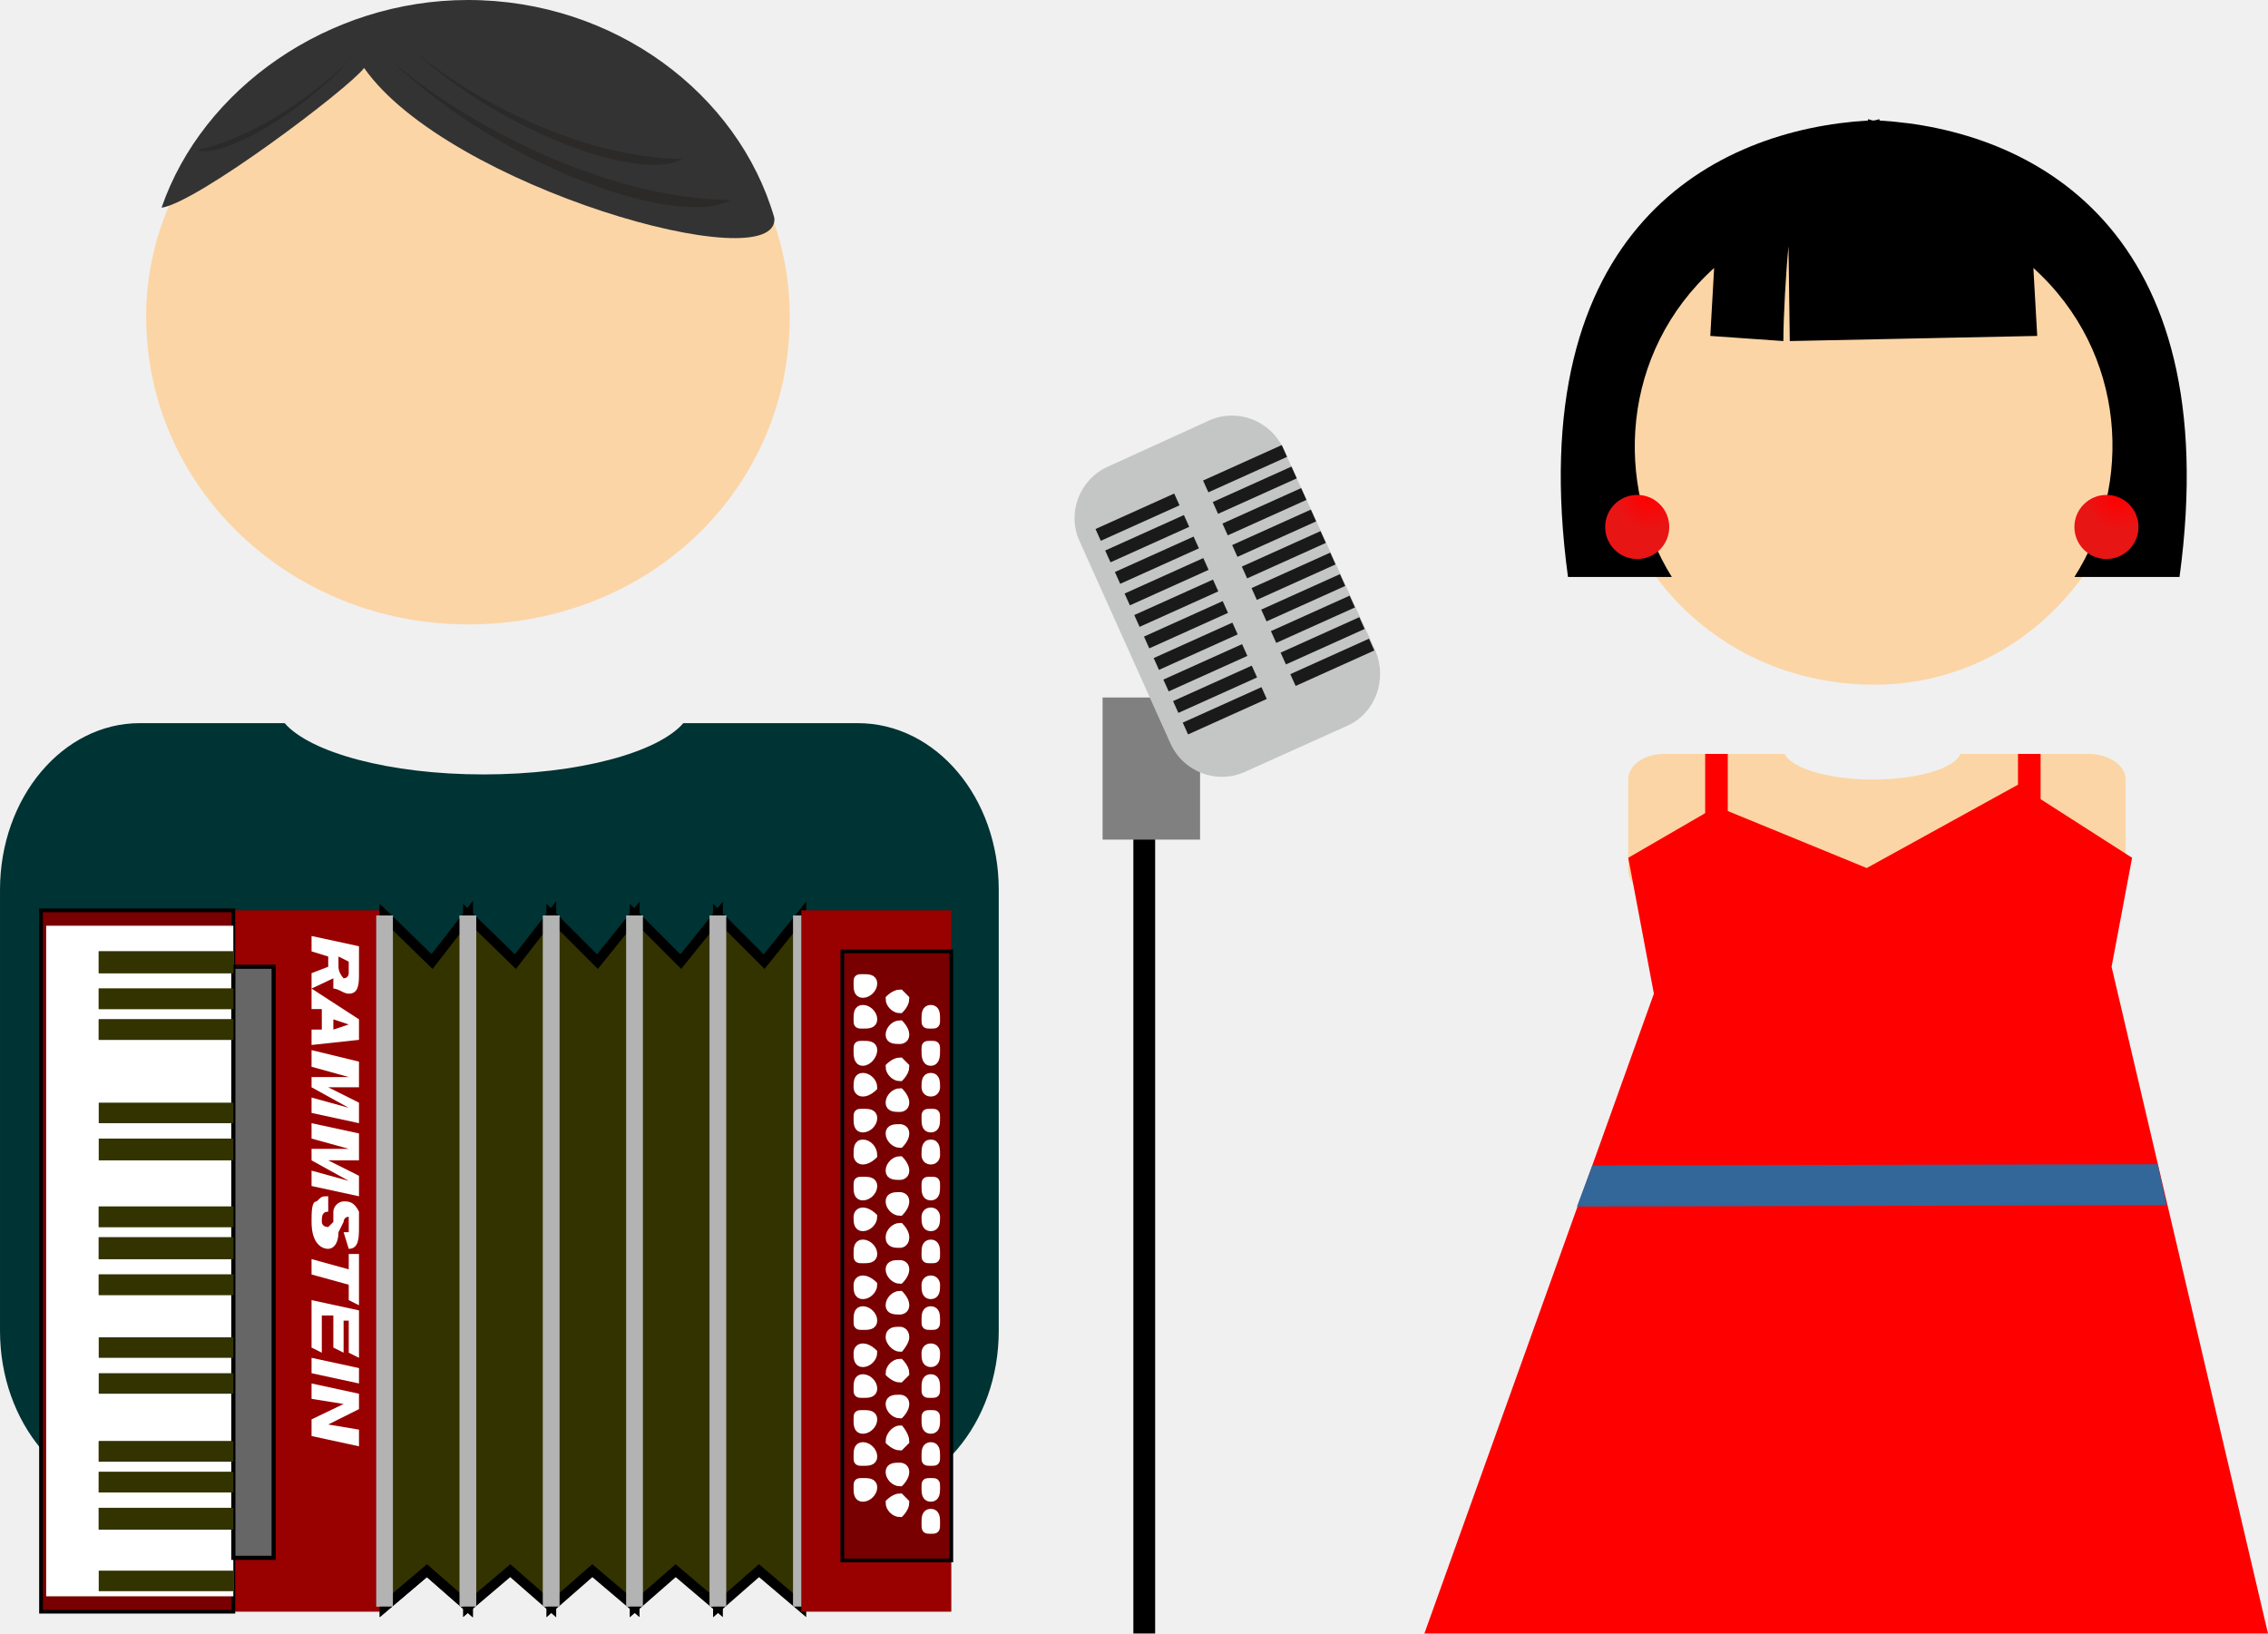
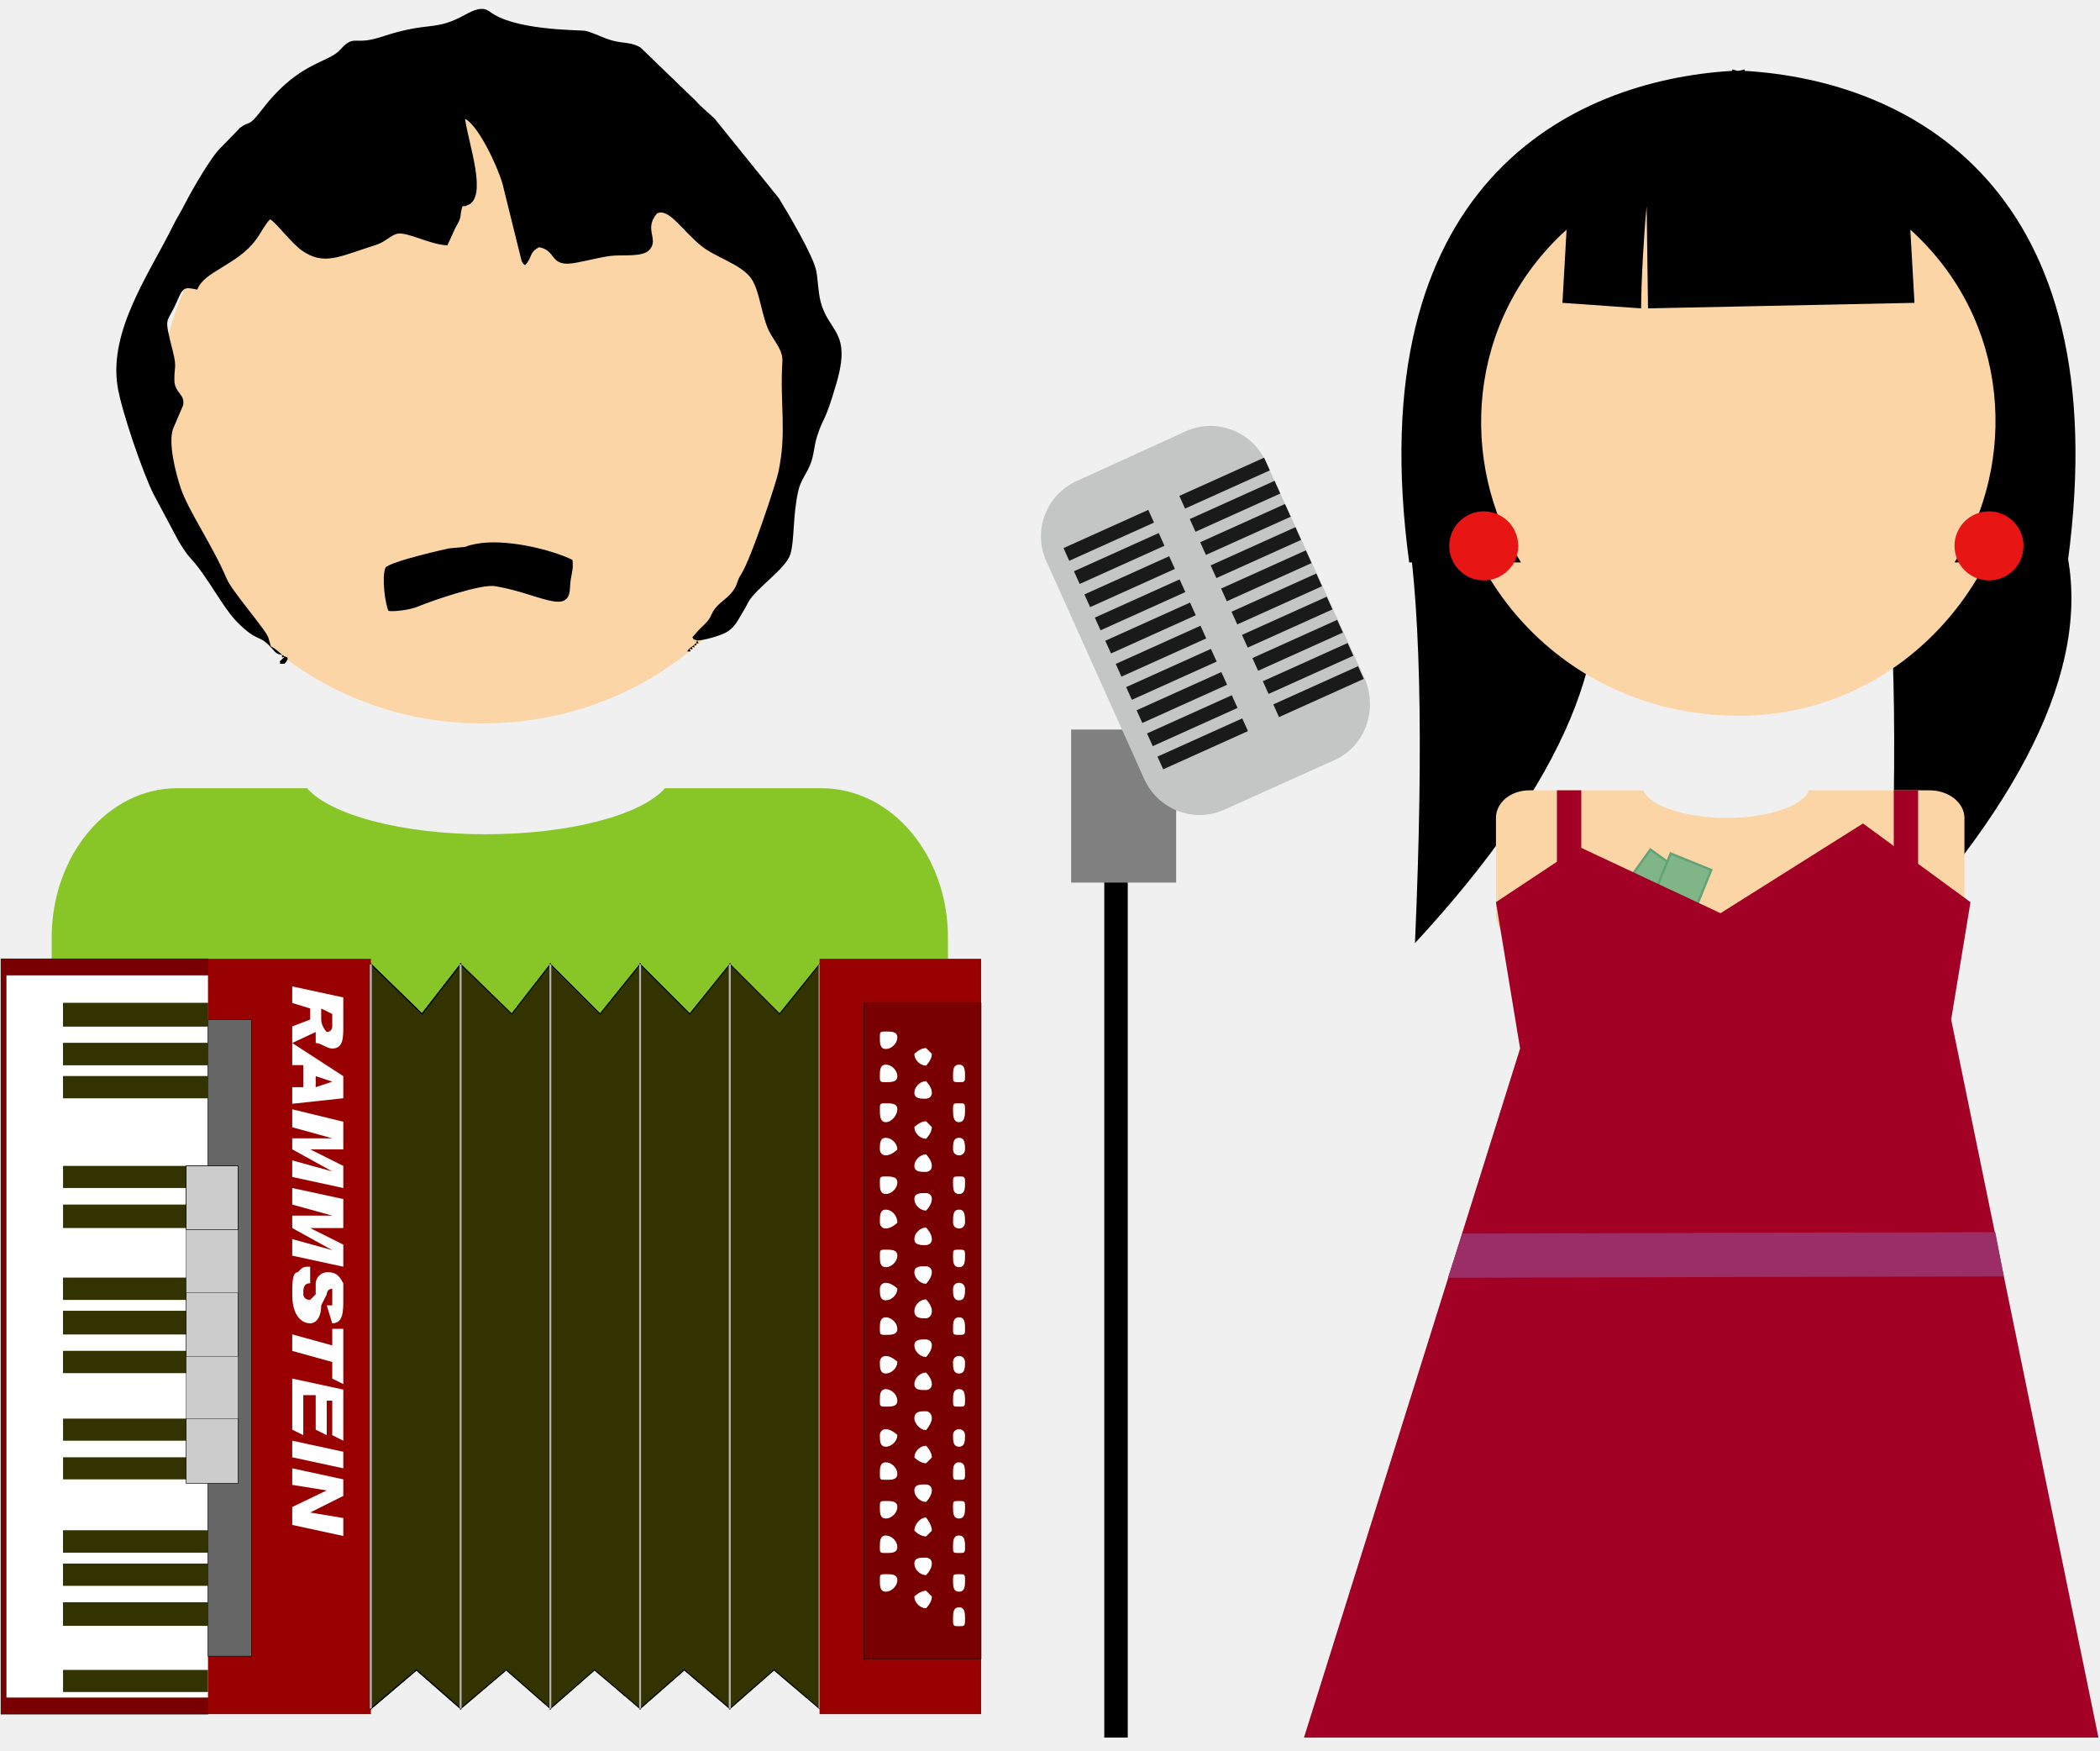
- <svg xmlns="http://www.w3.org/2000/svg" xml:space="preserve" width="144.841mm" height="104.311mm" version="1.1" style="shape-rendering:geometricPrecision; text-rendering:geometricPrecision; image-rendering:optimizeQuality; fill-rule:evenodd; clip-rule:evenodd" viewBox="0 0 1769 1274">
+ <svg xmlns="http://www.w3.org/2000/svg" xmlns:xlink="http://www.w3.org/1999/xlink" xml:space="preserve" width="1200mm" height="1000mm" version="1.1" style="shape-rendering:geometricPrecision; text-rendering:geometricPrecision; image-rendering:optimizeQuality; fill-rule:evenodd; clip-rule:evenodd" viewBox="0 0 120000 100000">
  <defs>
    <style type="text/css">
   
-     .str2 {stroke:black;stroke-width:2.907}
-     .str4 {stroke:black;stroke-width:3.228}
-     .str3 {stroke:white;stroke-width:6.461}
-     .str0 {stroke:black;stroke-width:7.632}
-     .str1 {stroke:#B3B3B3;stroke-width:12.92}
+     .str2 {stroke:black;stroke-width:23.8}
+     .str1 {stroke:#B3B3B3;stroke-width:105.78}
+     .str4 {stroke:black;stroke-width:26.43}
+     .str0 {stroke:black;stroke-width:62.48}
+     .str3 {stroke:white;stroke-width:52.9}
+     .str6 {stroke:black;stroke-width:20}
+     .str5 {stroke:#61A375;stroke-width:10}
    .fil7 {fill:none}
-     .fil19 {fill:#2B2A29}
-     .fil13 {fill:black}
-     .fil4 {fill:#003333}
-     .fil16 {fill:#1A1A1A}
+     .fil0 {fill:black}
+     .fil2 {fill:black}
+     .fil14 {fill:#1A1A1A}
    .fil6 {fill:#333300}
-     .fil3 {fill:#333333}
-     .fil12 {fill:#336699}
    .fil10 {fill:#666666}
    .fil8 {fill:#780000}
-     .fil14 {fill:gray}
+     .fil12 {fill:gray}
+     .fil18 {fill:#80B588}
+     .fil3 {fill:#88C627}
    .fil5 {fill:#990000}
-     .fil15 {fill:#C4C6C5}
-     .fil2 {fill:#FCD5A6}
-     .fil1 {fill:#FDFDFD}
-     .fil0 {fill:#FEFEFE}
-     .fil11 {fill:red}
+     .fil20 {fill:#9C2E67}
+     .fil11 {fill:#A30026}
+     .fil13 {fill:#C4C6C5}
+     .fil19 {fill:#CCCCCC}
+     .fil1 {fill:#FCD5A6}
+     .fil4 {fill:#FEFEFE}
    .fil9 {fill:white}
-     .fil17 {fill:white;fill-rule:nonzero}
-     .fil18 {fill:url(#id0)}
+     .fil15 {fill:white;fill-rule:nonzero}
+     .fil16 {fill:url(#id0)}
+     .fil17 {fill:url(#id1)}
   
  </style>
-     <radialGradient id="id0" gradientUnits="objectBoundingBox" cx="67%" cy="5%" r="50%" fx="67%" fy="5%">
-       <stop offset="0" style="stop-color:red" />
-       <stop offset="1" style="stop-color:#E81515" />
+     <radialGradient id="id0" gradientUnits="userSpaceOnUse" gradientTransform="matrix(1.31583 -0 -0 1.3158 -26977 -9301)" cx="85416.8" cy="29450.9" r="155.56" fx="85416.8" fy="29450.9">
+       <stop offset="0" style="stop-opacity:1; stop-color:red" />
+       <stop offset="1" style="stop-opacity:1; stop-color:#E81515" />
    </radialGradient>
+     <radialGradient id="id1" gradientUnits="userSpaceOnUse" gradientTransform="matrix(1.31583 -0 -0 1.3158 -36096 -9301)" xlink:href="#id0" cx="114289" cy="29450.9" r="155.56" fx="114289" fy="29450.9">
+   </radialGradient>
  </defs>
  <g id="Слой_x0020_1">
-     <g id="_627749936">
-       <path class="fil0" d="M65 783c4,0 16,4 16,4 57,12 73,57 77,61 0,0 0,0 4,0 0,-4 0,-4 0,-4 0,0 0,0 0,-4l37 0c0,4 0,4 0,8 0,0 0,0 0,0 0,0 0,-4 0,-8l4 -12c0,-5 0,-5 0,-5l4 -4 4 -12c0,-4 4,-4 -8,0 -29,4 -57,-4 -81,-20 -4,-4 -4,-8 -8,-8l0 0c-5,4 0,4 -17,4l-20 0 -12 0 0 0 0 0z" />
-       <path class="fil1" d="M454 239c4,-4 17,-24 20,-28 5,-4 9,-8 9,-12 4,-4 8,-8 12,-12 8,-9 16,-17 24,-25l20 -12c4,0 4,0 9,-4l-37 0c-4,0 -4,4 -4,4l-8 4 4 12c0,0 -4,-4 0,0 4,0 0,-4 0,0 -12,8 0,8 -8,12l-8 5 0 -13c-8,0 -8,0 -13,0 5,8 5,0 0,8 0,9 5,13 5,13 0,0 0,0 0,0l-5 0c0,0 0,0 0,0l0 8c-8,0 5,4 -3,0 0,0 0,0 0,0 0,0 0,0 0,0 -5,-4 3,0 -5,-4 -4,0 -8,0 -12,0 0,0 4,0 0,4 0,4 0,0 -4,4 0,8 0,4 0,12l0 4c0,8 0,12 0,20l0 0c4,-4 4,-4 4,0l0 0 0 0z" />
-       <path class="fil2" d="M365 12c142,0 251,106 251,235 0,134 -109,240 -251,240 -138,0 -251,-106 -251,-240 0,-129 113,-235 251,-235z" />
-       <path class="fil3" d="M365 0c114,0 211,73 239,170 4,49 -255,-24 -320,-117 -12,16 -130,105 -158,109 32,-93 130,-162 239,-162l0 0 0 0z" />
-       <path class="fil4" d="M109 564l113 0c20,23 82,40 155,40 74,0 136,-17 156,-40l136 0c61,0 110,58 110,130l0 344c0,72 -49,130 -110,130l-560 0c-60,0 -109,-58 -109,-130l0 -344c0,-72 49,-130 109,-130z" />
-       <polygon class="fil5" points="300,710 182,710 182,1257 300,1257 " />
-       <polygon class="fil6 str0" points="300,714 337,750 365,714 365,1253 333,1225 300,1253 " />
-       <polygon class="fil7 str1" points="300,714 300,714 300,1253 300,1253 " />
-       <polygon class="fil7 str1" points="365,714 365,714 365,1253 365,1253 " />
-       <polygon class="fil6 str0" points="300,714 337,750 365,714 365,1253 333,1225 300,1253 " />
-       <polygon class="fil7 str1" points="300,714 300,714 300,1253 300,1253 " />
-       <polygon class="fil7 str1" points="365,714 365,714 365,1253 365,1253 " />
-       <polygon class="fil6 str0" points="365,714 402,750 430,714 430,1253 398,1225 365,1253 " />
-       <polygon class="fil7 str1" points="365,714 365,714 365,1253 365,1253 " />
-       <polygon class="fil7 str1" points="430,714 430,714 430,1253 430,1253 " />
-       <polygon class="fil6 str0" points="430,714 466,750 495,714 495,1253 462,1225 430,1253 " />
-       <polygon class="fil7 str1" points="430,714 430,714 430,1253 430,1253 " />
-       <polygon class="fil7 str1" points="495,714 495,714 495,1253 495,1253 " />
-       <polygon class="fil6 str0" points="495,714 531,750 560,714 560,1253 527,1225 495,1253 " />
-       <polygon class="fil7 str1" points="495,714 495,714 495,1253 495,1253 " />
-       <polygon class="fil7 str1" points="560,714 560,714 560,1253 560,1253 " />
-       <polygon class="fil6 str0" points="560,714 596,750 625,714 625,1253 592,1225 560,1253 " />
-       <polygon class="fil7 str1" points="560,714 560,714 560,1253 560,1253 " />
-       <polygon class="fil7 str1" points="625,714 625,714 625,1253 625,1253 " />
-       <polygon class="fil5" points="742,710 625,710 625,1257 742,1257 " />
-       <polygon class="fil8 str2" points="742,742 657,742 657,1217 742,1217 " />
-       <path class="fil9 str3" d="M673 763c-4,0 -4,0 -4,4 0,4 0,8 4,8 4,0 8,-4 8,-8 0,-4 -4,-4 -8,-4z" />
-       <path class="fil9 str3" d="M673 787c-4,0 -4,4 -4,8 0,4 0,4 4,4 4,0 8,0 8,-4 0,-4 -4,-8 -8,-8z" />
-       <path class="fil9 str3" d="M673 815c-4,0 -4,0 -4,4 0,4 0,9 4,9 4,0 8,-5 8,-9 0,-4 -4,-4 -8,-4z" />
-       <path class="fil9 str3" d="M673 840c-4,0 -4,4 -4,8 0,0 0,4 4,4 4,0 8,-4 8,-4 0,-4 -4,-8 -8,-8z" />
-       <path class="fil9 str3" d="M673 868c-4,0 -4,0 -4,4 0,4 0,8 4,8 4,0 8,-4 8,-8 0,-4 -4,-4 -8,-4z" />
-       <path class="fil9 str3" d="M673 892c-4,0 -4,4 -4,9 0,0 0,4 4,4 4,0 8,-4 8,-4 0,-5 -4,-9 -8,-9z" />
-       <path class="fil9 str3" d="M673 921c-4,0 -4,0 -4,4 0,4 0,8 4,8 4,0 8,-4 8,-8 0,-4 -4,-4 -8,-4z" />
-       <path class="fil9 str3" d="M673 945c-4,0 -4,4 -4,4 0,4 0,8 4,8 4,0 8,-4 8,-8 0,0 -4,-4 -8,-4z" />
-       <path class="fil9 str3" d="M673 970c-4,0 -4,4 -4,8 0,4 0,4 4,4 4,0 8,0 8,-4 0,-4 -4,-8 -8,-8z" />
-       <path class="fil9 str3" d="M673 998c-4,0 -4,4 -4,4 0,4 0,8 4,8 4,0 8,-4 8,-8 0,0 -4,-4 -8,-4z" />
-       <path class="fil9 str3" d="M673 1022c-4,0 -4,4 -4,8 0,4 0,4 4,4 4,0 8,0 8,-4 0,-4 -4,-8 -8,-8z" />
-       <path class="fil9 str3" d="M673 1051c-4,0 -4,4 -4,4 0,4 0,8 4,8 4,0 8,-4 8,-8 0,0 -4,-4 -8,-4z" />
-       <path class="fil9 str3" d="M673 1075c-4,0 -4,4 -4,8 0,4 0,4 4,4 4,0 8,0 8,-4 0,-4 -4,-8 -8,-8z" />
-       <path class="fil9 str3" d="M673 1103c-4,0 -4,0 -4,4 0,4 0,8 4,8 4,0 8,-4 8,-8 0,-4 -4,-4 -8,-4z" />
-       <path class="fil9 str3" d="M673 1128c-4,0 -4,4 -4,8 0,4 0,4 4,4 4,0 8,0 8,-4 0,-4 -4,-8 -8,-8z" />
-       <path class="fil9 str3" d="M673 1156c-4,0 -4,0 -4,4 0,4 0,8 4,8 4,0 8,-4 8,-8 0,-4 -4,-4 -8,-4z" />
-       <path class="fil9 str3" d="M702 775c-4,0 -8,4 -8,4 0,4 4,8 8,8 0,0 4,-4 4,-8 0,0 -4,-4 -4,-4z" />
-       <path class="fil9 str3" d="M702 799c-4,0 -8,4 -8,8 0,4 4,4 8,4 0,0 4,0 4,-4 0,-4 -4,-8 -4,-8z" />
-       <path class="fil9 str3" d="M702 828c-4,0 -8,4 -8,4 0,4 4,8 8,8 0,0 4,-4 4,-8 0,0 -4,-4 -4,-4z" />
-       <path class="fil9 str3" d="M702 852c-4,0 -8,4 -8,8 0,4 4,4 8,4 0,0 4,0 4,-4 0,-4 -4,-8 -4,-8z" />
-       <path class="fil9 str3" d="M702 880c-4,0 -8,0 -8,4 0,4 4,8 8,8 0,0 4,-4 4,-8 0,-4 -4,-4 -4,-4z" />
-       <path class="fil9 str3" d="M702 905c-4,0 -8,4 -8,8 0,4 4,4 8,4 0,0 4,0 4,-4 0,-4 -4,-8 -4,-8z" />
-       <path class="fil9 str3" d="M702 933c-4,0 -8,0 -8,4 0,4 4,8 8,8 0,0 4,-4 4,-8 0,-4 -4,-4 -4,-4z" />
-       <path class="fil9 str3" d="M702 957c-4,0 -8,4 -8,8 0,5 4,5 8,5 0,0 4,0 4,-5 0,-4 -4,-8 -4,-8z" />
-       <path class="fil9 str3" d="M702 986c-4,0 -8,0 -8,4 0,4 4,8 8,8 0,0 4,-4 4,-8 0,-4 -4,-4 -4,-4z" />
-       <path class="fil9 str3" d="M702 1010c-4,0 -8,4 -8,8 0,4 4,4 8,4 0,0 4,0 4,-4 0,-4 -4,-8 -4,-8z" />
-       <path class="fil9 str3" d="M702 1038c-4,0 -8,0 -8,5 0,3 4,8 8,8 0,0 4,-5 4,-8 0,-5 -4,-5 -4,-5z" />
-       <path class="fil9 str3" d="M702 1063c-4,0 -8,4 -8,8 0,0 4,4 8,4 0,0 4,-4 4,-4 0,-4 -4,-8 -4,-8z" />
-       <path class="fil9 str3" d="M702 1091c-4,0 -8,0 -8,4 0,4 4,8 8,8 0,0 4,-4 4,-8 0,-4 -4,-4 -4,-4z" />
-       <path class="fil9 str3" d="M702 1115c-4,0 -8,5 -8,9 0,0 4,4 8,4 0,0 4,-4 4,-4 0,-4 -4,-9 -4,-9z" />
-       <path class="fil9 str3" d="M702 1144c-4,0 -8,0 -8,4 0,4 4,8 8,8 0,0 4,-4 4,-8 0,-4 -4,-4 -4,-4z" />
-       <path class="fil9 str3" d="M702 1168c-4,0 -8,4 -8,4 0,4 4,8 8,8 0,0 4,-4 4,-8 0,0 -4,-4 -4,-4z" />
-       <path class="fil9 str3" d="M726 787c-4,0 -4,4 -4,8 0,4 0,4 4,4 4,0 4,0 4,-4 0,-4 0,-8 -4,-8z" />
-       <path class="fil9 str3" d="M726 815c-4,0 -4,0 -4,4 0,4 0,9 4,9 4,0 4,-5 4,-9 0,-4 0,-4 -4,-4z" />
-       <path class="fil9 str3" d="M726 840c-4,0 -4,4 -4,8 0,0 0,4 4,4 4,0 4,-4 4,-4 0,-4 0,-8 -4,-8z" />
-       <path class="fil9 str3" d="M726 868c-4,0 -4,0 -4,4 0,4 0,8 4,8 4,0 4,-4 4,-8 0,-4 0,-4 -4,-4z" />
-       <path class="fil9 str3" d="M726 892c-4,0 -4,4 -4,9 0,0 0,4 4,4 4,0 4,-4 4,-4 0,-5 0,-9 -4,-9z" />
-       <path class="fil9 str3" d="M726 921c-4,0 -4,0 -4,4 0,4 0,8 4,8 4,0 4,-4 4,-8 0,-4 0,-4 -4,-4z" />
-       <path class="fil9 str3" d="M726 945c-4,0 -4,4 -4,4 0,4 0,8 4,8 4,0 4,-4 4,-8 0,0 0,-4 -4,-4z" />
-       <path class="fil9 str3" d="M726 970c-4,0 -4,4 -4,8 0,4 0,4 4,4 4,0 4,0 4,-4 0,-4 0,-8 -4,-8z" />
-       <path class="fil9 str3" d="M726 998c-4,0 -4,4 -4,4 0,4 0,8 4,8 4,0 4,-4 4,-8 0,0 0,-4 -4,-4z" />
-       <path class="fil9 str3" d="M726 1022c-4,0 -4,4 -4,8 0,4 0,4 4,4 4,0 4,0 4,-4 0,-4 0,-8 -4,-8z" />
-       <path class="fil9 str3" d="M726 1051c-4,0 -4,4 -4,4 0,4 0,8 4,8 4,0 4,-4 4,-8 0,0 0,-4 -4,-4z" />
-       <path class="fil9 str3" d="M726 1075c-4,0 -4,4 -4,8 0,4 0,4 4,4 4,0 4,0 4,-4 0,-4 0,-8 -4,-8z" />
-       <path class="fil9 str3" d="M726 1103c-4,0 -4,0 -4,4 0,4 0,8 4,8 4,0 4,-4 4,-8 0,-4 0,-4 -4,-4z" />
-       <path class="fil9 str3" d="M726 1128c-4,0 -4,4 -4,8 0,4 0,4 4,4 4,0 4,0 4,-4 0,-4 0,-8 -4,-8z" />
-       <path class="fil9 str3" d="M726 1156c-4,0 -4,0 -4,4 0,4 0,8 4,8 4,0 4,-4 4,-8 0,-4 0,-4 -4,-4z" />
-       <path class="fil9 str3" d="M726 1180c-4,0 -4,4 -4,8 0,5 0,5 4,5 4,0 4,0 4,-5 0,-4 0,-8 -4,-8z" />
-       <polygon class="fil8 str2" points="182,710 32,710 32,1257 182,1257 " />
-       <polygon class="fil9" points="182,1245 36,1245 36,722 182,722 " />
-       <polygon class="fil6" points="182,1124 77,1124 77,1140 182,1140 " />
-       <polygon class="fil6" points="182,1148 77,1148 77,1164 182,1164 " />
-       <polygon class="fil6" points="182,1176 77,1176 77,1193 182,1193 " />
-       <polygon class="fil6" points="182,1225 77,1225 77,1241 182,1241 " />
-       <rect class="fil10 str4" x="182" y="754" width="31.428" height="461.002" />
-       <polygon class="fil6" points="182,1043 77,1043 77,1059 182,1059 " />
-       <polygon class="fil6" points="182,1071 77,1071 77,1087 182,1087 " />
-       <polygon class="fil6" points="182,1124 77,1124 77,1140 182,1140 " />
-       <polygon class="fil6" points="182,1148 77,1148 77,1164 182,1164 " />
-       <polygon class="fil6" points="182,1176 77,1176 77,1193 182,1193 " />
-       <polygon class="fil6" points="182,941 77,941 77,957 182,957 " />
-       <polygon class="fil6" points="182,965 77,965 77,982 182,982 " />
-       <polygon class="fil6" points="182,994 77,994 77,1010 182,1010 " />
-       <polygon class="fil6" points="182,860 77,860 77,876 182,876 " />
-       <polygon class="fil6" points="182,888 77,888 77,905 182,905 " />
-       <polygon class="fil6" points="182,941 77,941 77,957 182,957 " />
-       <polygon class="fil6" points="182,965 77,965 77,982 182,982 " />
-       <polygon class="fil6" points="182,994 77,994 77,1010 182,1010 " />
-       <polygon class="fil6" points="182,742 77,742 77,759 182,759 " />
-       <polygon class="fil6" points="182,771 77,771 77,787 182,787 " />
-       <polygon class="fil6" points="182,795 77,795 77,811 182,811 " />
-       <polygon class="fil6" points="182,742 77,742 77,759 182,759 " />
-       <polygon class="fil6" points="182,771 77,771 77,787 182,787 " />
-       <polygon class="fil6" points="182,795 77,795 77,811 182,811 " />
-       <path class="fil2" d="M1298 588l94 0c5,11 34,20 69,20 35,0 64,-9 68,-20l100 0c16,0 29,9 29,20l0 70c0,12 -13,21 -29,21l-331 0c-16,0 -28,-9 -28,-21l0 -70c0,-11 12,-20 28,-20z" />
-       <ellipse class="fil2" cx="1383" cy="686" rx="69" ry="65" />
-       <ellipse class="fil2" cx="1525" cy="686" rx="69" ry="65" />
-       <polygon class="fil11" points="1270,669 1339,629 1456,677 1574,612 1663,669 1647,754 1769,1274 1111,1274 1290,775 " />
-       <polygon class="fil12" points="1242,909 1683,908 1690,940 1230,941 " />
-       <rect class="fil11" x="1330" y="588" width="17.631" height="80.181" />
-       <rect class="fil11" x="1574" y="588" width="17.631" height="80.181" />
-       <polygon class="fil13" points="884,633 901,633 901,1274 884,1274 " />
-       <rect class="fil14" x="860" y="544" width="76.041" height="110.842" />
-       <path class="fil15" d="M864 364l79 -36c22,-10 48,0 58,22l72 158c9,22 0,48 -22,58l-80 36c-22,10 -48,0 -58,-22l-71 -158c-10,-22 0,-48 22,-58z" />
-       <rect class="fil16" transform="matrix(0.698329 -0.314701 0.234044 0.51935 945.926 391.559)" width="87.912" height="17.704" />
-       <rect class="fil16" transform="matrix(0.698329 -0.314701 0.234044 0.51935 953.486 408.336)" width="87.912" height="17.704" />
-       <rect class="fil16" transform="matrix(0.698329 -0.314701 0.234044 0.51935 961.051 425.117)" width="87.912" height="17.704" />
-       <rect class="fil16" transform="matrix(0.698329 -0.314701 0.234044 0.51935 968.613 441.894)" width="87.912" height="17.704" />
-       <rect class="fil16" transform="matrix(0.698329 -0.314701 0.234044 0.51935 976.174 458.67)" width="87.912" height="17.704" />
-       <rect class="fil16" transform="matrix(0.698329 -0.314701 0.234044 0.51935 983.734 475.452)" width="87.912" height="17.704" />
-       <rect class="fil16" transform="matrix(0.698329 -0.314701 0.234044 0.51935 991.295 492.228)" width="87.912" height="17.704" />
-       <rect class="fil16" transform="matrix(0.698329 -0.314701 0.234044 0.51935 998.856 509.01)" width="87.912" height="17.704" />
-       <rect class="fil16" transform="matrix(0.698329 -0.314701 0.234044 0.51935 1006.42 525.786)" width="87.912" height="17.704" />
-       <rect class="fil16" transform="matrix(0.698329 -0.314701 0.234044 0.51935 938.365 374.778)" width="87.912" height="17.704" />
-       <rect class="fil16" transform="matrix(0.698329 -0.314701 0.234044 0.51935 862.032 429.364)" width="87.912" height="17.704" />
-       <rect class="fil16" transform="matrix(0.698329 -0.314701 0.234044 0.51935 869.593 446.145)" width="87.912" height="17.704" />
-       <rect class="fil16" transform="matrix(0.698329 -0.314701 0.234044 0.51935 877.154 462.922)" width="87.912" height="17.704" />
-       <rect class="fil16" transform="matrix(0.698329 -0.314701 0.234044 0.51935 884.715 479.698)" width="87.912" height="17.704" />
-       <rect class="fil16" transform="matrix(0.698329 -0.314701 0.234044 0.51935 892.28 496.48)" width="87.912" height="17.704" />
-       <rect class="fil16" transform="matrix(0.698329 -0.314701 0.234044 0.51935 899.841 513.256)" width="87.912" height="17.704" />
-       <rect class="fil16" transform="matrix(0.698329 -0.314701 0.234044 0.51935 907.402 530.037)" width="87.912" height="17.704" />
-       <rect class="fil16" transform="matrix(0.698329 -0.314701 0.234044 0.51935 914.963 546.814)" width="87.912" height="17.704" />
-       <rect class="fil16" transform="matrix(0.698329 -0.314701 0.234044 0.51935 922.525 563.595)" width="87.912" height="17.704" />
-       <rect class="fil16" transform="matrix(0.698329 -0.314701 0.234044 0.51935 854.472 412.587)" width="87.912" height="17.704" />
-       <path class="fil17" d="M280 738l-37 -8 0 12 13 4 0 8 -13 5 0 12 17 -8c0,4 0,4 0,8 4,0 8,4 12,4 8,0 8,-8 8,-16l0 -21 0 0 0 0zm-8 12l0 9c0,0 0,4 -4,4 0,0 -4,-4 -4,-9l0 -8 8 4z" />
-       <path id="_1" class="fil17" d="M243 815l37 -4 0 -16 -37 -24 0 16 8 0 0 16 -8 0 0 12 0 0zm17 -12l0 -8 12 4 -12 4z" />
-       <path id="_2" class="fil17" d="M280 876l0 -16 -24 -12c0,0 20,0 24,0l0 -20 -37 -9 0 13 29 8 -29 0 0 8 29 16 -29 -8 0 12 37 8 0 0z" />
-       <path id="_3" class="fil17" d="M280 933l0 -16 -24 -12c0,0 20,0 24,0l0 -21 -37 -8 0 12 29 8 -29 0 0 9 29 16 -29 -8 0 12 37 8 0 0z" />
-       <path id="_4" class="fil17" d="M272 974l0 0c8,0 8,-9 8,-17 0,-8 0,-12 0,-12 -4,-8 -8,-8 -12,-8 -4,0 -8,4 -8,8l0 8c-4,4 -4,4 -4,4 -5,0 -5,-4 -5,-4 0,-4 0,-8 5,-8l0 0 0 -12c-5,0 -5,0 -9,4 -4,0 -4,8 -4,16 0,17 8,21 13,21 4,0 8,-4 8,-13l4 -8c0,0 0,-4 4,-4 0,0 0,4 0,8 0,4 0,4 0,4l-4 0 4 13 0 0z" />
-       <polygon id="_5" class="fil17" points="280,1018 280,978 272,978 272,990 243,982 243,994 272,1002 272,1014 " />
-       <polygon id="_6" class="fil17" points="280,1059 280,1022 243,1014 243,1051 251,1055 251,1026 260,1026 260,1051 268,1055 268,1030 272,1030 272,1055 " />
-       <polygon id="_7" class="fil17" points="280,1079 280,1067 243,1059 243,1071 " />
-       <polygon id="_8" class="fil17" points="280,1128 280,1115 256,1111 280,1099 280,1087 243,1079 243,1091 268,1095 243,1107 243,1120 " />
-       <path class="fil2" d="M1462 111c115,0 203,88 203,212 0,114 -88,211 -203,211 -123,0 -212,-97 -212,-211 0,-124 89,-212 212,-212z" />
-       <path class="fil13" d="M1457 93l0 1c-118,7 -271,83 -234,356l81 0c-45,-72 -40,-175 33,-241l-3 53 57 4c0,-19 2,-54 4,-74l1 74 193 -4 -3 -53c73,66 78,169 32,241l82 0c37,-273 -116,-349 -234,-356l0 -1c-1,0 -3,1 -5,1 -1,0 -3,-1 -4,-1z" />
-       <circle class="fil18" cx="1277" cy="411" r="25" />
-       <circle class="fil18" cx="1643" cy="411" r="25" />
-       <path class="fil19" d="M305 47c91,87 227,131 265,109 -100,-1 -210,-61 -265,-109z" />
-       <path class="fil19" d="M320 37c74,69 182,105 212,87 -80,-1 -168,-48 -212,-87z" />
-       <path class="fil19" d="M276 43c-42,48 -105,81 -122,74 46,-10 97,-47 122,-74z" />
-     </g>
+     <path class="fil0" d="M107964 53881c514,-11707 310,-19986 -613,-24837 0,0 3482,444 10448,1331 2000,6414 -1279,14250 -9835,23506z" />
+     <path class="fil0" d="M80855 53881c515,-11707 310,-19986 -613,-24837 0,0 3483,444 10448,1331 2000,6414 -1278,14250 -9835,23506z" />
+     <path class="fil1" d="M27533 5645c10421,0 18420,7963 18420,17653 0,10066 -7999,18029 -18420,18029 -10128,0 -18421,-7963 -18421,-18029 0,-9690 8293,-17653 18421,-17653z" />
+     <path class="fil2" d="M16125 37418c-14,199 -49,149 150,83l-293 281c139,172 -227,133 279,141 92,-96 148,-227 185,-286 -127,-250 34,-15 -171,-136l-150 -83c-880,-835 -519,-116 -788,-984 -141,-453 -2078,-2655 -2373,-3351 -818,-1937 -2208,-3898 -2645,-5222 -256,-775 -715,-2481 -438,-3347l581 -1357c133,-632 -483,-712 -497,-1419 -16,-794 152,-707 -80,-1636 -545,-2182 -379,-1483 228,-2885 341,-788 382,-844 1162,-671 369,-1042 2250,-1389 3325,-2818 323,-429 504,-854 832,-1201 283,123 1245,1392 1834,1796 1274,873 2123,325 4194,-323 540,-168 834,-531 1205,-638 557,-160 1862,607 2898,655l472 -1026c418,-702 189,-550 388,-1193 31,-12 80,-50 96,-22 19,32 143,-33 188,-49 1198,-434 56,-3516 -131,-4939 739,363 1830,2645 2138,3708l1088 4396c138,265 18,98 201,257 437,-447 199,-703 797,-1025 944,160 643,989 1700,939 496,-23 1633,-342 2348,-439 703,-95 1865,96 2267,-354 552,-619 -343,-1160 422,-2071 672,-352 1444,970 2534,1847 810,652 2158,1011 2789,1775 584,708 637,2346 1176,3264 327,557 708,977 671,1575 -152,2485 269,3982 -230,6321 -132,618 -1558,4959 -2131,5835 -226,347 -172,445 -353,776 -276,504 -798,749 -1127,1164 -227,285 -195,428 -424,713 -144,180 -348,350 -559,570l-323 372c193,172 -182,11 280,180l-71 147 -109 110 -127 97 -136 96 -131 172c244,0 204,59 131,-172 213,74 181,121 136,-96 188,52 153,92 127,-97 177,31 140,67 109,-110 208,30 152,56 71,-147 371,-3 1269,-260 1618,-445 561,-297 689,-700 1112,-1392 123,-202 106,-205 199,-370 458,-807 2138,-1887 2396,-2726 245,-798 123,-2195 457,-3641 135,-580 453,-921 680,-1484 225,-559 202,-1041 401,-1647 387,-1178 405,-632 1097,-3001 871,-2980 -454,-2896 -904,-4639 -157,-612 -143,-1223 -258,-1790 -173,-850 -1565,-3210 -2130,-4131l-3663 -4534c-360,-363 -772,-656 -1053,-996l-3185 -3076c-516,-320 -980,-229 -1639,-409 -518,-142 -938,-399 -1504,-545 -236,-61 -3626,3 -5220,-928 -401,-234 -568,-600 -1623,-17 -1852,1023 -1973,345 -4854,1293 -1567,516 -1493,-200 -2336,737 -659,732 -2246,688 -4200,3085 -180,221 -273,351 -453,572 -589,725 -527,416 -976,732 -165,116 -75,42 -178,163l-1012 1037c-530,484 -1702,2526 -2000,3122 -265,528 -470,821 -721,1329 -1347,2722 -3658,5956 -3180,9139 208,1388 1467,5037 2078,6232l1427 2671c797,1313 593,655 1733,2365 464,697 1083,1724 1615,2255 1176,1172 1204,668 1897,1404 272,289 279,399 664,462z" />
+     <path class="fil2" d="M22198 34897c283,63 1214,-56 1612,-219 994,-407 3685,-1321 4474,-1192 2500,409 4230,1725 4288,93 27,-780 218,-926 141,-1594 -1198,-590 -3878,-1249 -5546,-907 -991,203 63,115 -1484,247 -61,5 -3419,751 -3659,1113 -216,537 -23,2033 174,2459z" />
+     <path class="fil3" d="M10118 45030l7430 0c1315,1512 5391,2630 10191,2630 4865,0 8941,-1118 10256,-2630l8942 0c4011,0 7232,3813 7232,8547l0 22617c0,4734 -3221,8548 -7232,8548l-36819 0c-3945,0 -7166,-3814 -7166,-8548l0 -22617c0,-4734 3221,-8547 7166,-8547z" />
+     <path class="fil4" d="M2657 60532c315,0 1262,316 1262,316 4496,946 5759,4496 6074,4812 0,0 0,0 316,0 0,-316 0,-316 0,-316 0,0 0,0 0,-315l2918 0c0,315 0,315 0,631 0,0 0,0 0,0 0,0 0,-316 0,-631l316 -947c0,-394 0,-394 0,-394l315 -316 316 -946c0,-316 316,-316 -631,0 -2288,315 -4497,-316 -6390,-1578 -315,-316 -315,-631 -631,-631l0 0c-394,315 0,315 -1341,315l-1578 0 -946 0 0 0 0 0 0 0z" />
+     <polygon class="fil5" points="21195,54774 11886,54774 11886,97925 21195,97925 " />
+     <polygon class="fil6 str0" points="21195,55089 24114,57929 26323,55089 26323,97609 23798,95400 21195,97609 " />
+     <polygon class="fil7 str1" points="21195,55089 21195,55089 21195,97609 21195,97609 " />
+     <polygon class="fil7 str1" points="26323,55089 26323,55089 26323,97609 26323,97609 " />
+     <polygon class="fil6 str0" points="21195,55089 24114,57929 26323,55089 26323,97609 23798,95400 21195,97609 " />
+     <polygon class="fil7 str1" points="21195,55089 21195,55089 21195,97609 21195,97609 " />
+     <polygon class="fil7 str1" points="26323,55089 26323,55089 26323,97609 26323,97609 " />
+     <polygon class="fil6 str0" points="26323,55089 29242,57929 31450,55089 31450,97609 28926,95400 26323,97609 " />
+     <polygon class="fil7 str1" points="26323,55089 26323,55089 26323,97609 26323,97609 " />
+     <polygon class="fil7 str1" points="31450,55089 31450,55089 31450,97609 31450,97609 " />
+     <polygon class="fil6 str0" points="31450,55089 34290,57929 36578,55089 36578,97609 33975,95400 31450,97609 " />
+     <polygon class="fil7 str1" points="31450,55089 31450,55089 31450,97609 31450,97609 " />
+     <polygon class="fil7 str1" points="36578,55089 36578,55089 36578,97609 36578,97609 " />
+     <polygon class="fil6 str0" points="36578,55089 39418,57929 41706,55089 41706,97609 39102,95400 36578,97609 " />
+     <polygon class="fil7 str1" points="36578,55089 36578,55089 36578,97609 36578,97609 " />
+     <polygon class="fil7 str1" points="41706,55089 41706,55089 41706,97609 41706,97609 " />
+     <polygon class="fil6 str0" points="41706,55089 44546,57929 46833,55089 46833,97609 44230,95400 41706,97609 " />
+     <polygon class="fil7 str1" points="41706,55089 41706,55089 41706,97609 41706,97609 " />
+     <polygon class="fil7 str1" points="46833,55089 46833,55089 46833,97609 46833,97609 " />
+     <polygon class="fil5" points="56063,54774 46833,54774 46833,97925 56063,97925 " />
+     <polygon class="fil8 str2" points="56063,57298 49358,57298 49358,94769 56063,94769 " />
+     <path class="fil9 str3" d="M50620 58955c-316,0 -316,0 -316,315 0,316 0,631 316,631 315,0 631,-315 631,-631 0,-315 -316,-315 -631,-315z" />
+     <path class="fil9 str3" d="M50620 60848c-316,0 -316,315 -316,631 0,315 0,315 316,315 315,0 631,0 631,-315 0,-316 -316,-631 -631,-631z" />
+     <path class="fil9 str3" d="M50620 63057c-316,0 -316,0 -316,315 0,316 0,710 316,710 315,0 631,-394 631,-710 0,-315 -316,-315 -631,-315z" />
+     <path class="fil9 str3" d="M50620 65029c-316,0 -316,315 -316,631 0,0 0,315 316,315 315,0 631,-315 631,-315 0,-316 -316,-631 -631,-631z" />
+     <path class="fil9 str3" d="M50620 67238c-316,0 -316,0 -316,315 0,316 0,631 316,631 315,0 631,-315 631,-631 0,-315 -316,-315 -631,-315z" />
+     <path class="fil9 str3" d="M50620 69131c-316,0 -316,315 -316,710 0,0 0,315 316,315 315,0 631,-315 631,-315 0,-395 -316,-710 -631,-710z" />
+     <path class="fil9 str3" d="M50620 71419c-316,0 -316,0 -316,315 0,316 0,631 316,631 315,0 631,-315 631,-631 0,-315 -316,-315 -631,-315z" />
+     <path class="fil9 str3" d="M50620 73312c-316,0 -316,315 -316,315 0,316 0,631 316,631 315,0 631,-315 631,-631 0,0 -316,-315 -631,-315z" />
+     <path class="fil9 str3" d="M50620 75284c-316,0 -316,316 -316,631 0,316 0,316 316,316 315,0 631,0 631,-316 0,-315 -316,-631 -631,-631z" />
+     <path class="fil9 str3" d="M50620 77493c-316,0 -316,315 -316,315 0,316 0,631 316,631 315,0 631,-315 631,-631 0,0 -316,-315 -631,-315z" />
+     <path class="fil9 str3" d="M50620 79386c-316,0 -316,316 -316,631 0,316 0,316 316,316 315,0 631,0 631,-316 0,-315 -316,-631 -631,-631z" />
+     <path class="fil9 str3" d="M50620 81674c-316,0 -316,315 -316,315 0,316 0,632 316,632 315,0 631,-316 631,-632 0,0 -316,-315 -631,-315z" />
+     <path class="fil9 str3" d="M50620 83567c-316,0 -316,316 -316,631 0,316 0,316 316,316 315,0 631,0 631,-316 0,-315 -316,-631 -631,-631z" />
+     <path class="fil9 str3" d="M50620 85776c-316,0 -316,0 -316,316 0,315 0,631 316,631 315,0 631,-316 631,-631 0,-316 -316,-316 -631,-316z" />
+     <path class="fil9 str3" d="M50620 87748c-316,0 -316,316 -316,631 0,316 0,316 316,316 315,0 631,0 631,-316 0,-315 -316,-631 -631,-631z" />
+     <path class="fil9 str3" d="M50620 89957c-316,0 -316,0 -316,315 0,316 0,632 316,632 315,0 631,-316 631,-632 0,-315 -316,-315 -631,-315z" />
+     <path class="fil9 str3" d="M52908 59901c-316,0 -632,316 -632,316 0,315 316,631 632,631 0,0 315,-316 315,-631 0,0 -315,-316 -315,-316z" />
+     <path class="fil9 str3" d="M52908 61794c-316,0 -632,316 -632,631 0,316 316,316 632,316 0,0 315,0 315,-316 0,-315 -315,-631 -315,-631z" />
+     <path class="fil9 str3" d="M52908 64082c-316,0 -632,316 -632,316 0,315 316,631 632,631 0,0 315,-316 315,-631 0,0 -315,-316 -315,-316z" />
+     <path class="fil9 str3" d="M52908 65975c-316,0 -632,316 -632,631 0,316 316,316 632,316 0,0 315,0 315,-316 0,-315 -315,-631 -315,-631z" />
+     <path class="fil9 str3" d="M52908 68184c-316,0 -632,0 -632,316 0,315 316,631 632,631 0,0 315,-316 315,-631 0,-316 -315,-316 -315,-316z" />
+     <path class="fil9 str3" d="M52908 70156c-316,0 -632,316 -632,632 0,315 316,315 632,315 0,0 315,0 315,-315 0,-316 -315,-632 -315,-632z" />
+     <path class="fil9 str3" d="M52908 72365c-316,0 -632,0 -632,316 0,315 316,631 632,631 0,0 315,-316 315,-631 0,-316 -315,-316 -315,-316z" />
+     <path class="fil9 str3" d="M52908 74259c-316,0 -632,315 -632,631 0,394 316,394 632,394 0,0 315,0 315,-394 0,-316 -315,-631 -315,-631z" />
+     <path class="fil9 str3" d="M52908 76546c-316,0 -632,0 -632,316 0,315 316,631 632,631 0,0 315,-316 315,-631 0,-316 -315,-316 -315,-316z" />
+     <path class="fil9 str3" d="M52908 78439c-316,0 -632,316 -632,632 0,315 316,315 632,315 0,0 315,0 315,-315 0,-316 -315,-632 -315,-632z" />
+     <path class="fil9 str3" d="M52908 80648c-316,0 -632,0 -632,395 0,236 316,631 632,631 0,0 315,-395 315,-631 0,-395 -315,-395 -315,-395z" />
+     <path class="fil9 str3" d="M52908 82621c-316,0 -632,315 -632,631 0,0 316,315 632,315 0,0 315,-315 315,-315 0,-316 -315,-631 -315,-631z" />
+     <path class="fil9 str3" d="M52908 84829c-316,0 -632,0 -632,316 0,315 316,631 632,631 0,0 315,-316 315,-631 0,-316 -315,-316 -315,-316z" />
+     <path class="fil9 str3" d="M52908 86723c-316,0 -632,394 -632,710 0,0 316,315 632,315 0,0 315,-315 315,-315 0,-316 -315,-710 -315,-710z" />
+     <path class="fil9 str3" d="M52908 89010c-316,0 -632,0 -632,316 0,315 316,631 632,631 0,0 315,-316 315,-631 0,-316 -315,-316 -315,-316z" />
+     <path class="fil9 str3" d="M52908 90904c-316,0 -632,315 -632,315 0,316 316,631 632,631 0,0 315,-315 315,-631 0,0 -315,-315 -315,-315z" />
+     <path class="fil9 str3" d="M54801 60848c-316,0 -316,315 -316,631 0,315 0,315 316,315 315,0 315,0 315,-315 0,-316 0,-631 -315,-631z" />
+     <path class="fil9 str3" d="M54801 63057c-316,0 -316,0 -316,315 0,316 0,710 316,710 315,0 315,-394 315,-710 0,-315 0,-315 -315,-315z" />
+     <path class="fil9 str3" d="M54801 65029c-316,0 -316,315 -316,631 0,0 0,315 316,315 315,0 315,-315 315,-315 0,-316 0,-631 -315,-631z" />
+     <path class="fil9 str3" d="M54801 67238c-316,0 -316,0 -316,315 0,316 0,631 316,631 315,0 315,-315 315,-631 0,-315 0,-315 -315,-315z" />
+     <path class="fil9 str3" d="M54801 69131c-316,0 -316,315 -316,710 0,0 0,315 316,315 315,0 315,-315 315,-315 0,-395 0,-710 -315,-710z" />
+     <path class="fil9 str3" d="M54801 71419c-316,0 -316,0 -316,315 0,316 0,631 316,631 315,0 315,-315 315,-631 0,-315 0,-315 -315,-315z" />
+     <path class="fil9 str3" d="M54801 73312c-316,0 -316,315 -316,315 0,316 0,631 316,631 315,0 315,-315 315,-631 0,0 0,-315 -315,-315z" />
+     <path class="fil9 str3" d="M54801 75284c-316,0 -316,316 -316,631 0,316 0,316 316,316 315,0 315,0 315,-316 0,-315 0,-631 -315,-631z" />
+     <path class="fil9 str3" d="M54801 77493c-316,0 -316,315 -316,315 0,316 0,631 316,631 315,0 315,-315 315,-631 0,0 0,-315 -315,-315z" />
+     <path class="fil9 str3" d="M54801 79386c-316,0 -316,316 -316,631 0,316 0,316 316,316 315,0 315,0 315,-316 0,-315 0,-631 -315,-631z" />
+     <path class="fil9 str3" d="M54801 81674c-316,0 -316,315 -316,315 0,316 0,632 316,632 315,0 315,-316 315,-632 0,0 0,-315 -315,-315z" />
+     <path class="fil9 str3" d="M54801 83567c-316,0 -316,316 -316,631 0,316 0,316 316,316 315,0 315,0 315,-316 0,-315 0,-631 -315,-631z" />
+     <path class="fil9 str3" d="M54801 85776c-316,0 -316,0 -316,316 0,315 0,631 316,631 315,0 315,-316 315,-631 0,-316 0,-316 -315,-316z" />
+     <path class="fil9 str3" d="M54801 87748c-316,0 -316,316 -316,631 0,316 0,316 316,316 315,0 315,0 315,-316 0,-315 0,-631 -315,-631z" />
+     <path class="fil9 str3" d="M54801 89957c-316,0 -316,0 -316,315 0,316 0,632 316,632 315,0 315,-316 315,-632 0,-315 0,-315 -315,-315z" />
+     <path class="fil9 str3" d="M54801 91850c-316,0 -316,316 -316,631 0,395 0,395 316,395 315,0 315,0 315,-395 0,-315 0,-631 -315,-631z" />
+     <polygon class="fil8 str2" points="11886,54774 53,54774 53,97925 11886,97925 " />
+     <polygon class="fil9" points="11886,96978 369,96978 369,55720 11886,55720 " />
+     <polygon class="fil6" points="11886,87433 3603,87433 3603,88695 11886,88695 " />
+     <polygon class="fil6" points="11886,89326 3603,89326 3603,90588 11886,90588 " />
+     <polygon class="fil6" points="11886,91535 3603,91535 3603,92876 11886,92876 " />
+     <polygon class="fil6" points="11886,95400 3603,95400 3603,96662 11886,96662 " />
+     <rect class="fil10 str4" x="11886" y="58245" width="2479" height="36367" />
+     <polygon class="fil6" points="11886,81043 3603,81043 3603,82305 11886,82305 " />
+     <polygon class="fil6" points="11886,83252 3603,83252 3603,84514 11886,84514 " />
+     <polygon class="fil6" points="11886,87433 3603,87433 3603,88695 11886,88695 " />
+     <polygon class="fil6" points="11886,89326 3603,89326 3603,90588 11886,90588 " />
+     <polygon class="fil6" points="11886,91535 3603,91535 3603,92876 11886,92876 " />
+     <polygon class="fil6" points="11886,72996 3603,72996 3603,74259 11886,74259 " />
+     <polygon class="fil6" points="11886,74890 3603,74890 3603,76231 11886,76231 " />
+     <polygon class="fil6" points="11886,77177 3603,77177 3603,78439 11886,78439 " />
+     <polygon class="fil6" points="11886,66606 3603,66606 3603,67869 11886,67869 " />
+     <polygon class="fil6" points="11886,68815 3603,68815 3603,70156 11886,70156 " />
+     <polygon class="fil6" points="11886,72996 3603,72996 3603,74259 11886,74259 " />
+     <polygon class="fil6" points="11886,74890 3603,74890 3603,76231 11886,76231 " />
+     <polygon class="fil6" points="11886,77177 3603,77177 3603,78439 11886,78439 " />
+     <polygon class="fil6" points="11886,57298 3603,57298 3603,58639 11886,58639 " />
+     <polygon class="fil6" points="11886,59586 3603,59586 3603,60848 11886,60848 " />
+     <polygon class="fil6" points="11886,61479 3603,61479 3603,62741 11886,62741 " />
+     <polygon class="fil6" points="11886,57298 3603,57298 3603,58639 11886,58639 " />
+     <polygon class="fil6" points="11886,59586 3603,59586 3603,60848 11886,60848 " />
+     <polygon class="fil6" points="11886,61479 3603,61479 3603,62741 11886,62741 " />
+     <path class="fil1" d="M87415 45149l6486 0c345,868 2345,1578 4760,1578 2415,0 4416,-710 4692,-1578l6900 0c1104,0 2000,710 2000,1578l0 5522c0,947 -896,1657 -2000,1657l-22838 0c-1104,0 -1932,-710 -1932,-1657l0 -5522c0,-868 828,-1578 1932,-1578z" />
+     <ellipse class="fil1" cx="93148" cy="52880" rx="5443" ry="5128" />
+     <ellipse class="fil1" cx="104350" cy="52880" rx="5443" ry="5128" />
+     <rect class="fil11" x="88967" y="45149" width="1391" height="6325" />
+     <rect class="fil11" x="108215" y="45149" width="1391" height="6325" />
+     <polygon class="fil0" points="63102,48699 64443,48699 64443,99266 63102,99266 " />
+     <rect class="fil12" x="61209" y="41678" width="5999" height="8744" />
+     <path class="fil13" d="M61524 27479l6232 -2840c1736,-789 3787,0 4576,1735l5680 12464c710,1736 0,3787 -1736,4576l-6311 2840c-1735,789 -3786,0 -4575,-1736l-5601 -12464c-789,-1735 0,-3786 1735,-4575z" />
+     <rect class="fil14" transform="matrix(6.72827 -3.03208 2.25497 5.00384 67987.1 29652.8)" width="720" height="145" />
+     <rect class="fil14" transform="matrix(6.72827 -3.03208 2.25497 5.00384 68583.5 30976.3)" width="720" height="145" />
+     <rect class="fil14" transform="matrix(6.72827 -3.03208 2.25497 5.00384 69180.3 32300.1)" width="720" height="145" />
+     <rect class="fil14" transform="matrix(6.72827 -3.03208 2.25497 5.00384 69776.8 33623.6)" width="720" height="145" />
+     <rect class="fil14" transform="matrix(6.72827 -3.03208 2.25497 5.00384 70373.3 34947)" width="720" height="145" />
+     <rect class="fil14" transform="matrix(6.72827 -3.03208 2.25497 5.00384 70969.7 36270.8)" width="720" height="145" />
+     <rect class="fil14" transform="matrix(6.72827 -3.03208 2.25497 5.00384 71566.1 37594.2)" width="720" height="145" />
+     <rect class="fil14" transform="matrix(6.72827 -3.03208 2.25497 5.00384 72162.6 38918.1)" width="720" height="145" />
+     <rect class="fil14" transform="matrix(6.72827 -3.03208 2.25497 5.00384 72759.3 40241.5)" width="720" height="145" />
+     <rect class="fil14" transform="matrix(6.72827 -3.03208 2.25497 5.00384 67390.7 28329)" width="720" height="145" />
+     <rect class="fil14" transform="matrix(6.72827 -3.03208 2.25497 5.00384 61369 32635.1)" width="720" height="145" />
+     <rect class="fil14" transform="matrix(6.72827 -3.03208 2.25497 5.00384 61965.5 33958.9)" width="720" height="145" />
+     <rect class="fil14" transform="matrix(6.72827 -3.03208 2.25497 5.00384 62561.9 35282.4)" width="720" height="145" />
+     <rect class="fil14" transform="matrix(6.72827 -3.03208 2.25497 5.00384 63158.4 36605.8)" width="720" height="145" />
+     <rect class="fil14" transform="matrix(6.72827 -3.03208 2.25497 5.00384 63755.2 37929.7)" width="720" height="145" />
+     <rect class="fil14" transform="matrix(6.72827 -3.03208 2.25497 5.00384 64351.6 39253.1)" width="720" height="145" />
+     <rect class="fil14" transform="matrix(6.72827 -3.03208 2.25497 5.00384 64948.1 40576.9)" width="720" height="145" />
+     <rect class="fil14" transform="matrix(6.72827 -3.03208 2.25497 5.00384 65544.6 41900.3)" width="720" height="145" />
+     <rect class="fil14" transform="matrix(6.72827 -3.03208 2.25497 5.00384 66141.1 43224.1)" width="720" height="145" />
+     <rect class="fil14" transform="matrix(6.72827 -3.03208 2.25497 5.00384 60772.6 31311.6)" width="720" height="145" />
+     <path class="fil15" d="M19617 56982l-2918 -631 0 947 1025 315 0 632 -1025 394 0 947 1341 -631c0,315 0,315 0,631 315,0 631,315 946,315 631,0 631,-631 631,-1262l0 -1657 0 0 0 0zm-631 947l0 710c0,0 0,316 -315,316 0,0 -316,-316 -316,-710l0 -632 631 316z" />
+     <path id="_1" class="fil15" d="M16699 63057l2918 -316 0 -1262 -2918 -1893 0 1262 631 0 0 1262 -631 0 0 947 0 0zm1341 -947l0 -631 946 315 -946 316z" />
+     <path id="_2" class="fil15" d="M19617 67869l0 -1263 -1893 -946c0,0 1578,0 1893,0l0 -1578 -2918 -710 0 1026 2287 631 -2287 0 0 631 2287 1262 -2287 -631 0 947 2918 631 0 0z" />
+     <path id="_3" class="fil15" d="M19617 72365l0 -1262 -1893 -947c0,0 1578,0 1893,0l0 -1656 -2918 -631 0 946 2287 631 -2287 0 0 710 2287 1263 -2287 -631 0 946 2918 631 0 0z" />
+     <path id="_4" class="fil15" d="M18986 75600l0 0c631,0 631,-710 631,-1341 0,-632 0,-947 0,-947 -315,-631 -631,-631 -946,-631 -316,0 -631,315 -631,631l0 631c-316,316 -316,316 -316,316 -394,0 -394,-316 -394,-316 0,-316 0,-631 394,-631l0 0 0 -947c-394,0 -394,0 -710,316 -315,0 -315,631 -315,1262 0,1341 631,1657 1025,1657 316,0 631,-316 631,-1026l316 -631c0,0 0,-316 315,-316 0,0 0,316 0,632 0,315 0,315 0,315l-315 0 315 1026 0 0z" />
+     <polygon id="_5" class="fil15" points="19617,79071 19617,75915 18986,75915 18986,76862 16699,76231 16699,77177 18986,77808 18986,78755 " />
+     <polygon id="_6" class="fil15" points="19617,82305 19617,79386 16699,78755 16699,81674 17330,81989 17330,79702 18040,79702 18040,81674 18671,81989 18671,80017 18986,80017 18986,81989 " />
+     <polygon id="_7" class="fil15" points="19617,83883 19617,82936 16699,82305 16699,83252 " />
+     <polygon id="_8" class="fil15" points="19617,87748 19617,86723 17724,86407 19617,85460 19617,84514 16699,83883 16699,84829 18671,85145 16699,86092 16699,87117 " />
+     <path class="fil1" d="M99380 7520c9072,0 16014,6942 16014,16724 0,8993 -6942,16645 -16014,16645 -9703,0 -16724,-7652 -16724,-16645 0,-9782 7021,-16724 16724,-16724z" />
+     <path class="fil0" d="M98985 3969l0 79c-9308,552 -21378,6548 -18459,28084l6390 0c-3550,-5680 -3156,-13805 2603,-19012l-237 4181 4497 316c0,-1499 158,-4260 315,-5838l79 5838 15225 -316 -236 -4181c5758,5207 6153,13332 2524,19012l6469 0c2919,-21536 -9151,-27532 -18460,-28084l0 -79c-79,0 -236,79 -394,79 -79,0 -237,-79 -316,-79z" />
+     <circle class="fil16" cx="84786" cy="31186" r="1972" />
+     <circle class="fil17" cx="113658" cy="31186" r="1972" />
+     <rect class="fil18 str5" transform="matrix(10.5918 7.62567 -7.62567 10.5918 94309.5 48532.2)" width="192" height="284" />
+     <rect class="fil18 str5" transform="matrix(12.0902 4.91562 -4.91562 12.0902 95466 48756.9)" width="192" height="284" />
+     <polygon class="fil11" points="85483,51539 90244,48384 98316,52170 106458,47043 112599,51539 111495,58245 119912,99266 74513,99266 86863,59901 " />
+     <rect class="fil19 str6" x="10640" y="66606" width="2965" height="18135" />
+     <rect class="fil7 str6" x="10640" y="66606" width="2965" height="3639" />
+     <rect class="fil7 str6" x="10640" y="73855" width="2965" height="3639" />
+     <rect class="fil7 str6" x="10640" y="66606" width="2965" height="3639" />
+     <rect class="fil7 str6" x="10640" y="81043" width="2965" height="3699" />
+     <polygon class="fil20" points="83568,70472 114019,70393 114502,72917 82739,72996 " />
  </g>
</svg>
